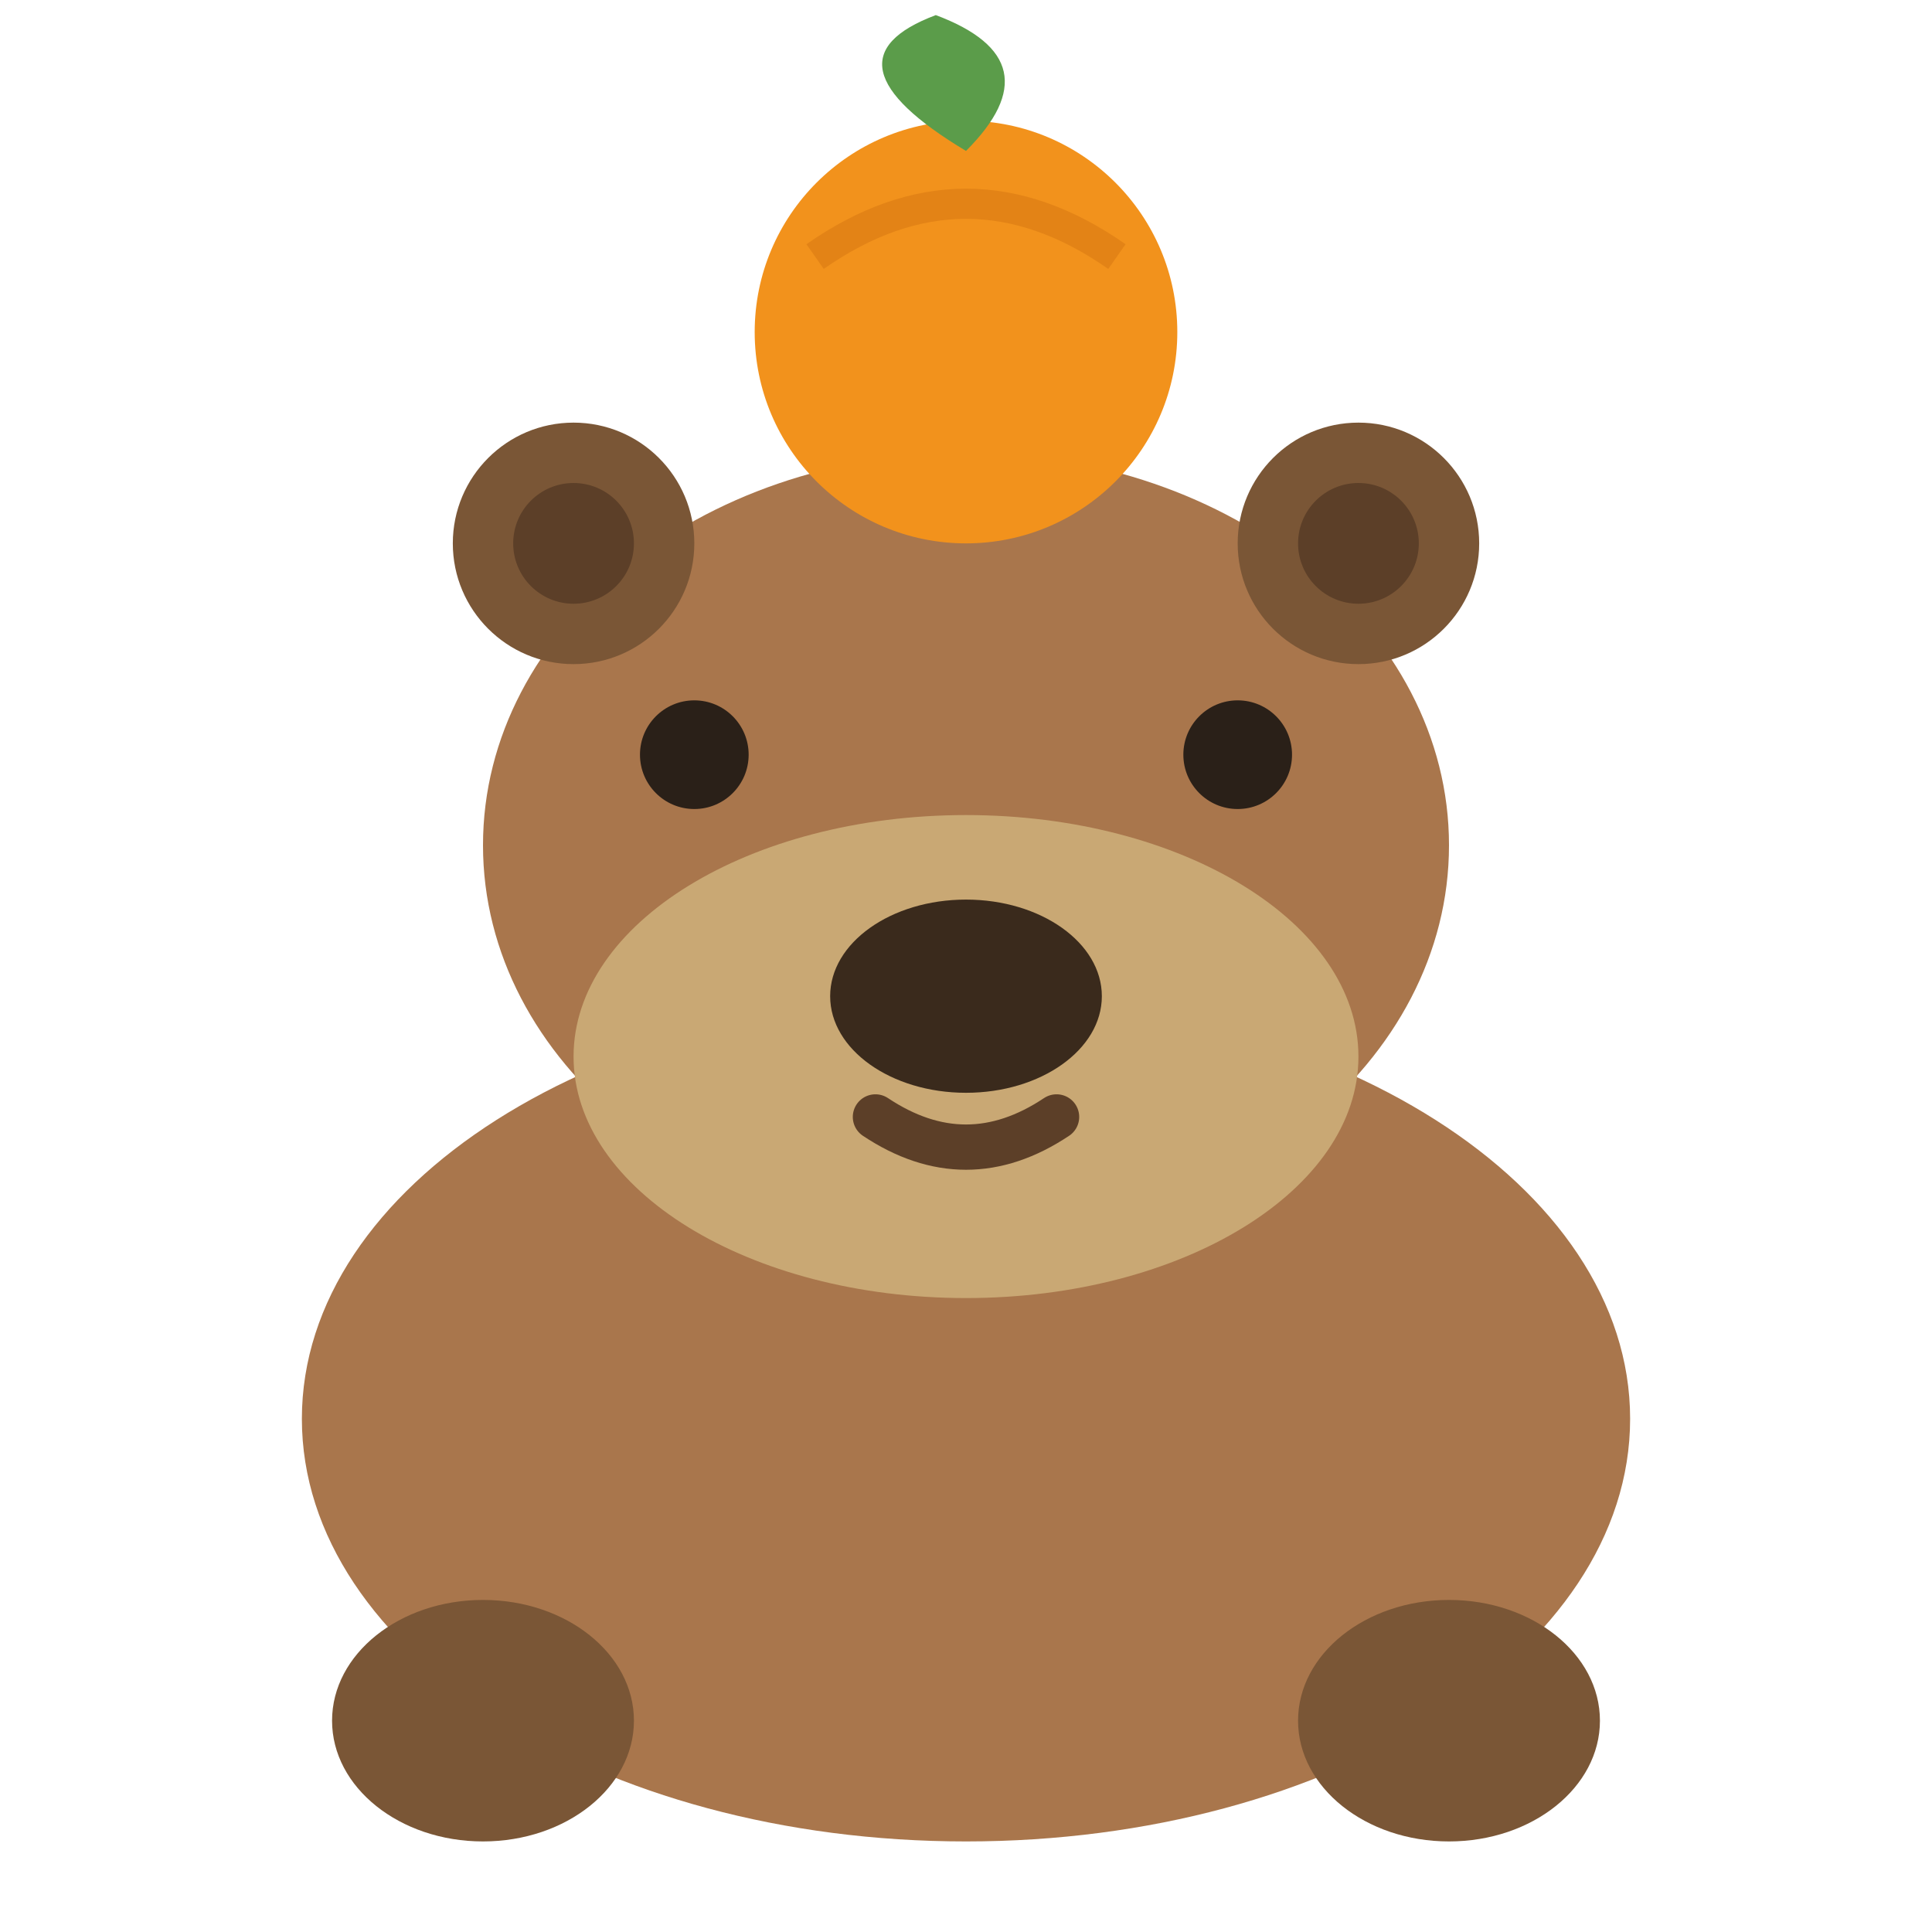
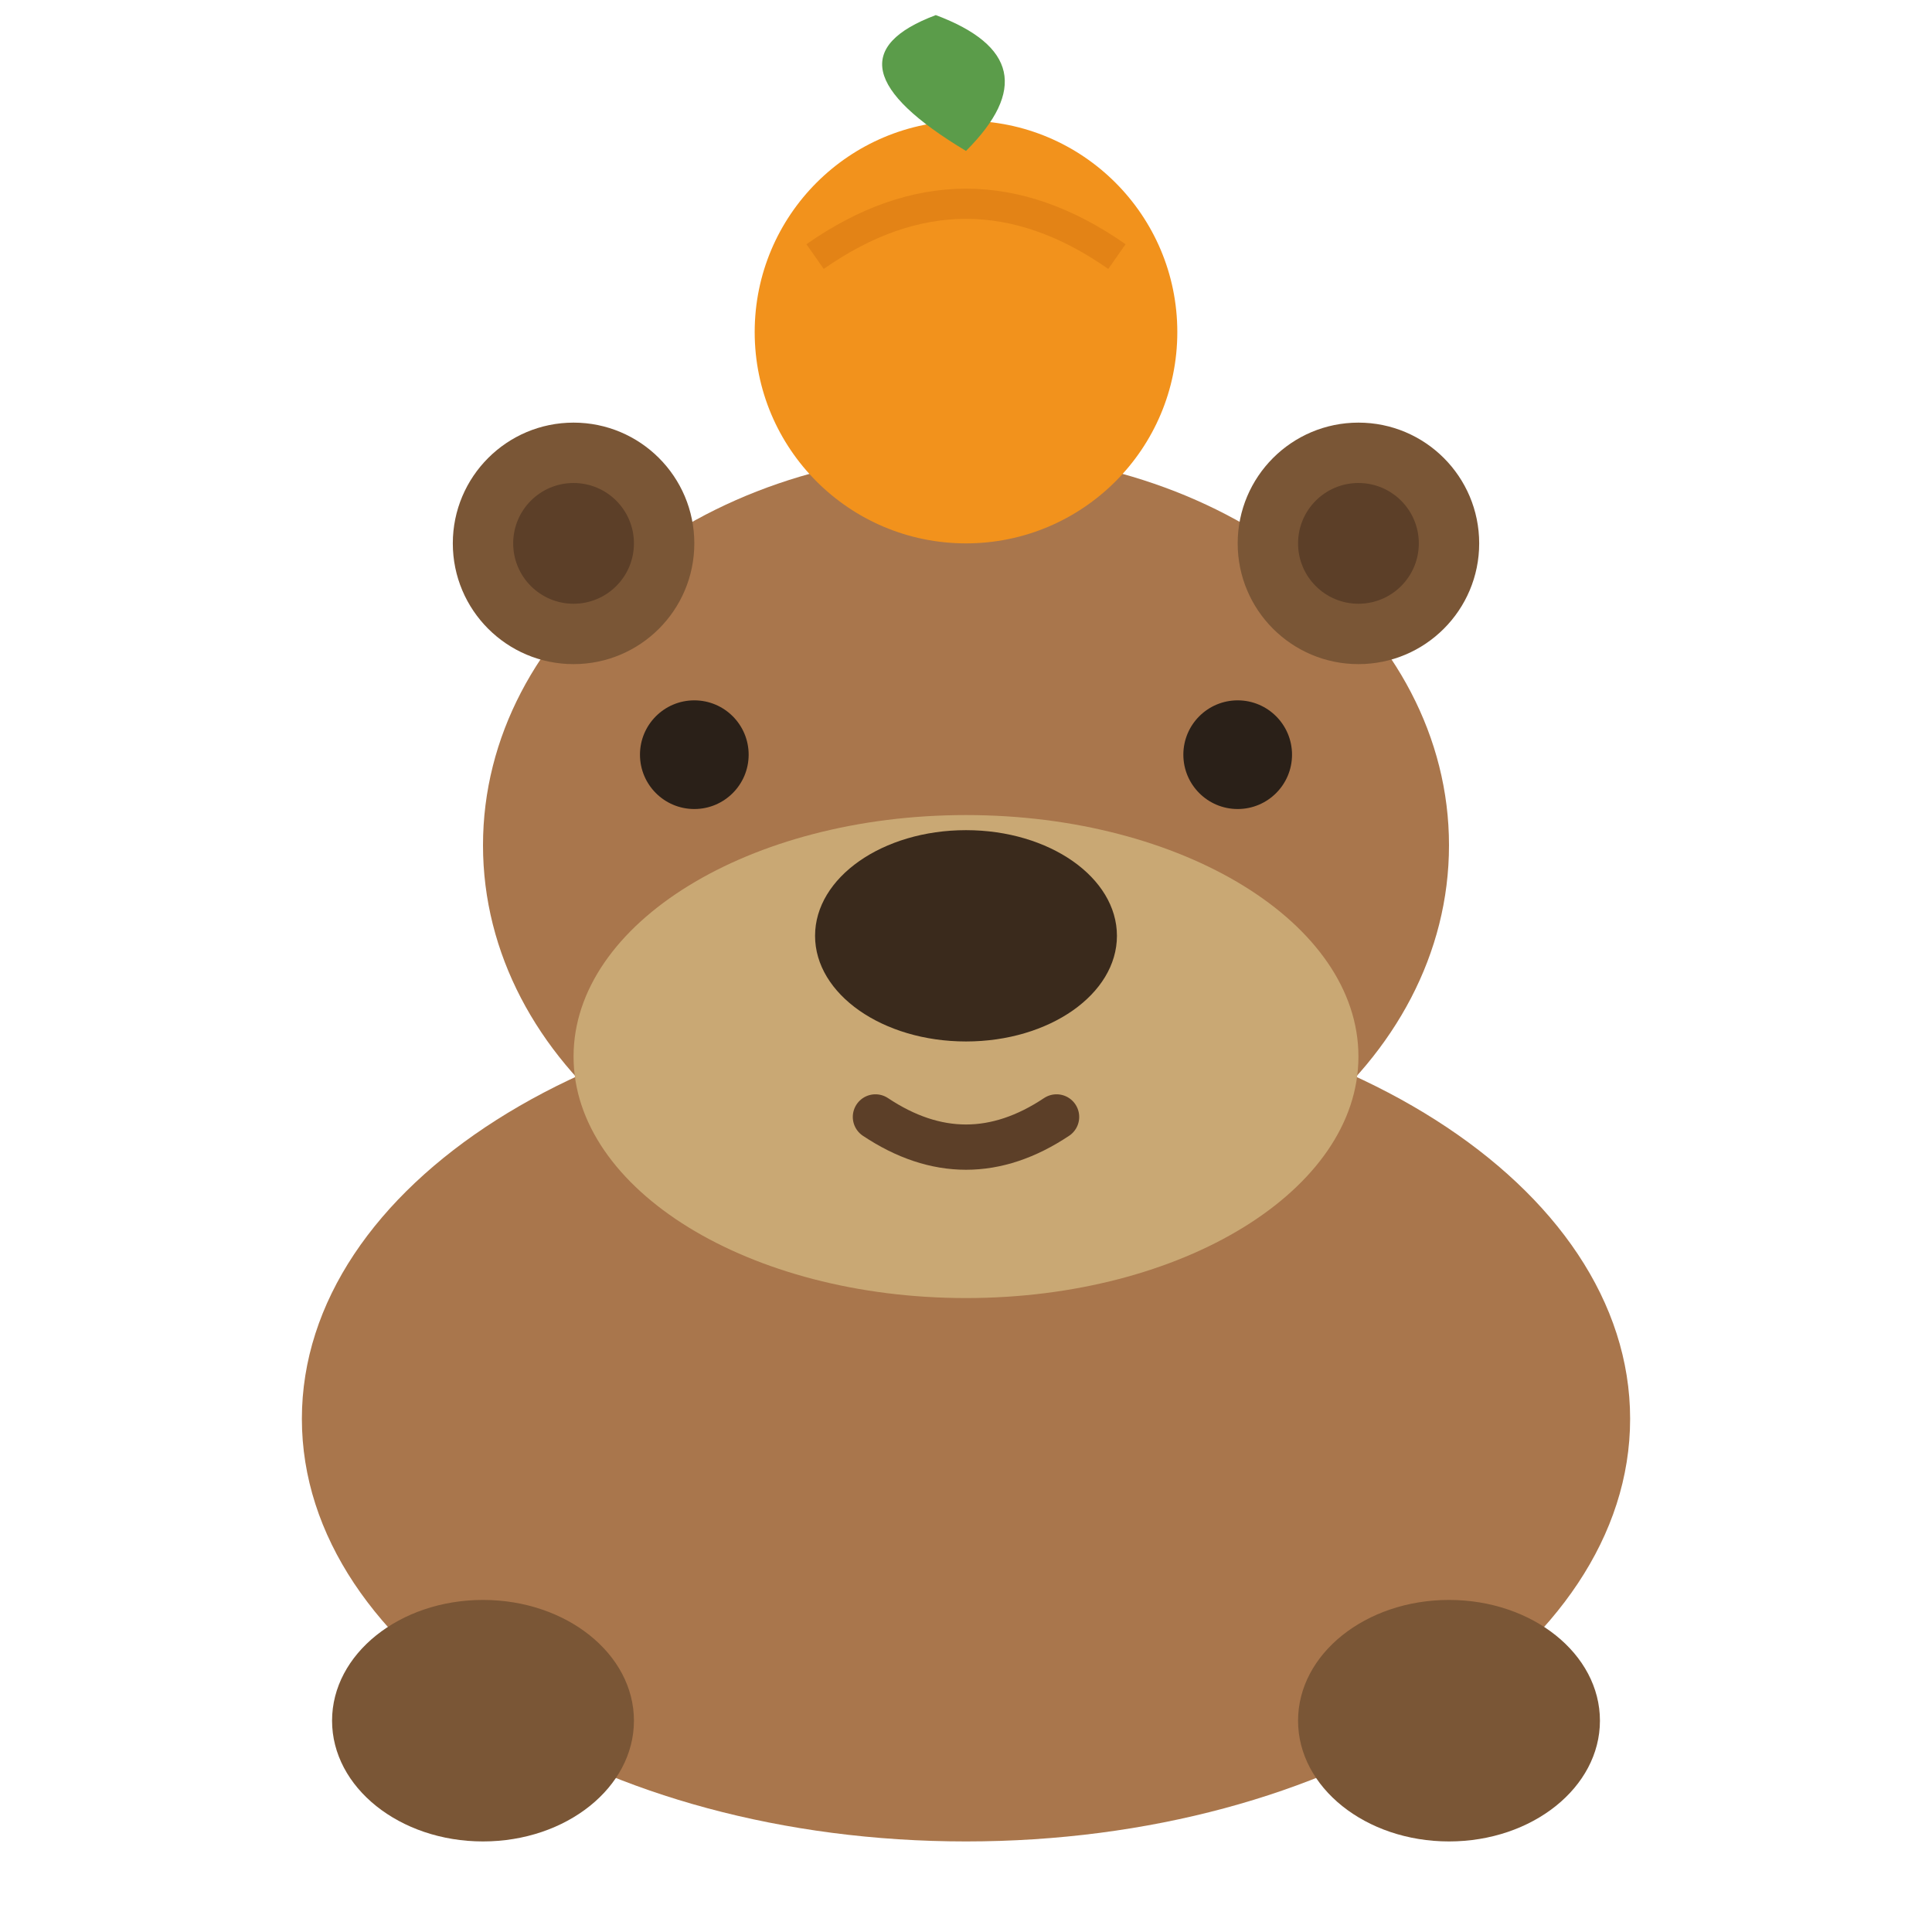
<svg xmlns="http://www.w3.org/2000/svg" viewBox="0 0 64 64" width="64" height="64" role="img" aria-label="Capybara">
  <ellipse cx="32" cy="47" rx="22" ry="14" fill="#a9764c" />
  <ellipse cx="16" cy="57" rx="5" ry="4" fill="#7a5636" />
  <ellipse cx="48" cy="57" rx="5" ry="4" fill="#7a5636" />
  <ellipse cx="32" cy="28" rx="16" ry="13" fill="#a9764c" />
  <circle cx="19" cy="18" r="4" fill="#7a5636" />
  <circle cx="45" cy="18" r="4" fill="#7a5636" />
  <circle cx="19" cy="18" r="2" fill="#5c3f28" />
  <circle cx="45" cy="18" r="2" fill="#5c3f28" />
  <ellipse cx="32" cy="35" rx="13" ry="8" fill="#c9a874" />
-   <ellipse cx="32" cy="33" rx="4.5" ry="3.2" fill="#3a2a1c" />
+   <ellipse cx="32" cy="31" rx="5" ry="3.5" fill="#3a2a1c" />
  <circle cx="23" cy="25" r="1.8" fill="#2a2018" />
  <circle cx="41" cy="25" r="1.8" fill="#2a2018" />
  <path d="M29 37 q3 2 6 0" stroke="#5c3f28" stroke-width="1.5" fill="none" stroke-linecap="round" />
  <circle cx="32" cy="11" r="7" fill="#f2921c" />
  <path d="M27 8.5 q5 -3.5 10 0" stroke="#d97a12" stroke-width="1" fill="none" opacity="0.6" />
  <path d="M32 5 q3 -3 -1 -4.5 q-4 1.5 1 4.5 Z" fill="#5b9c4a" />
</svg>
